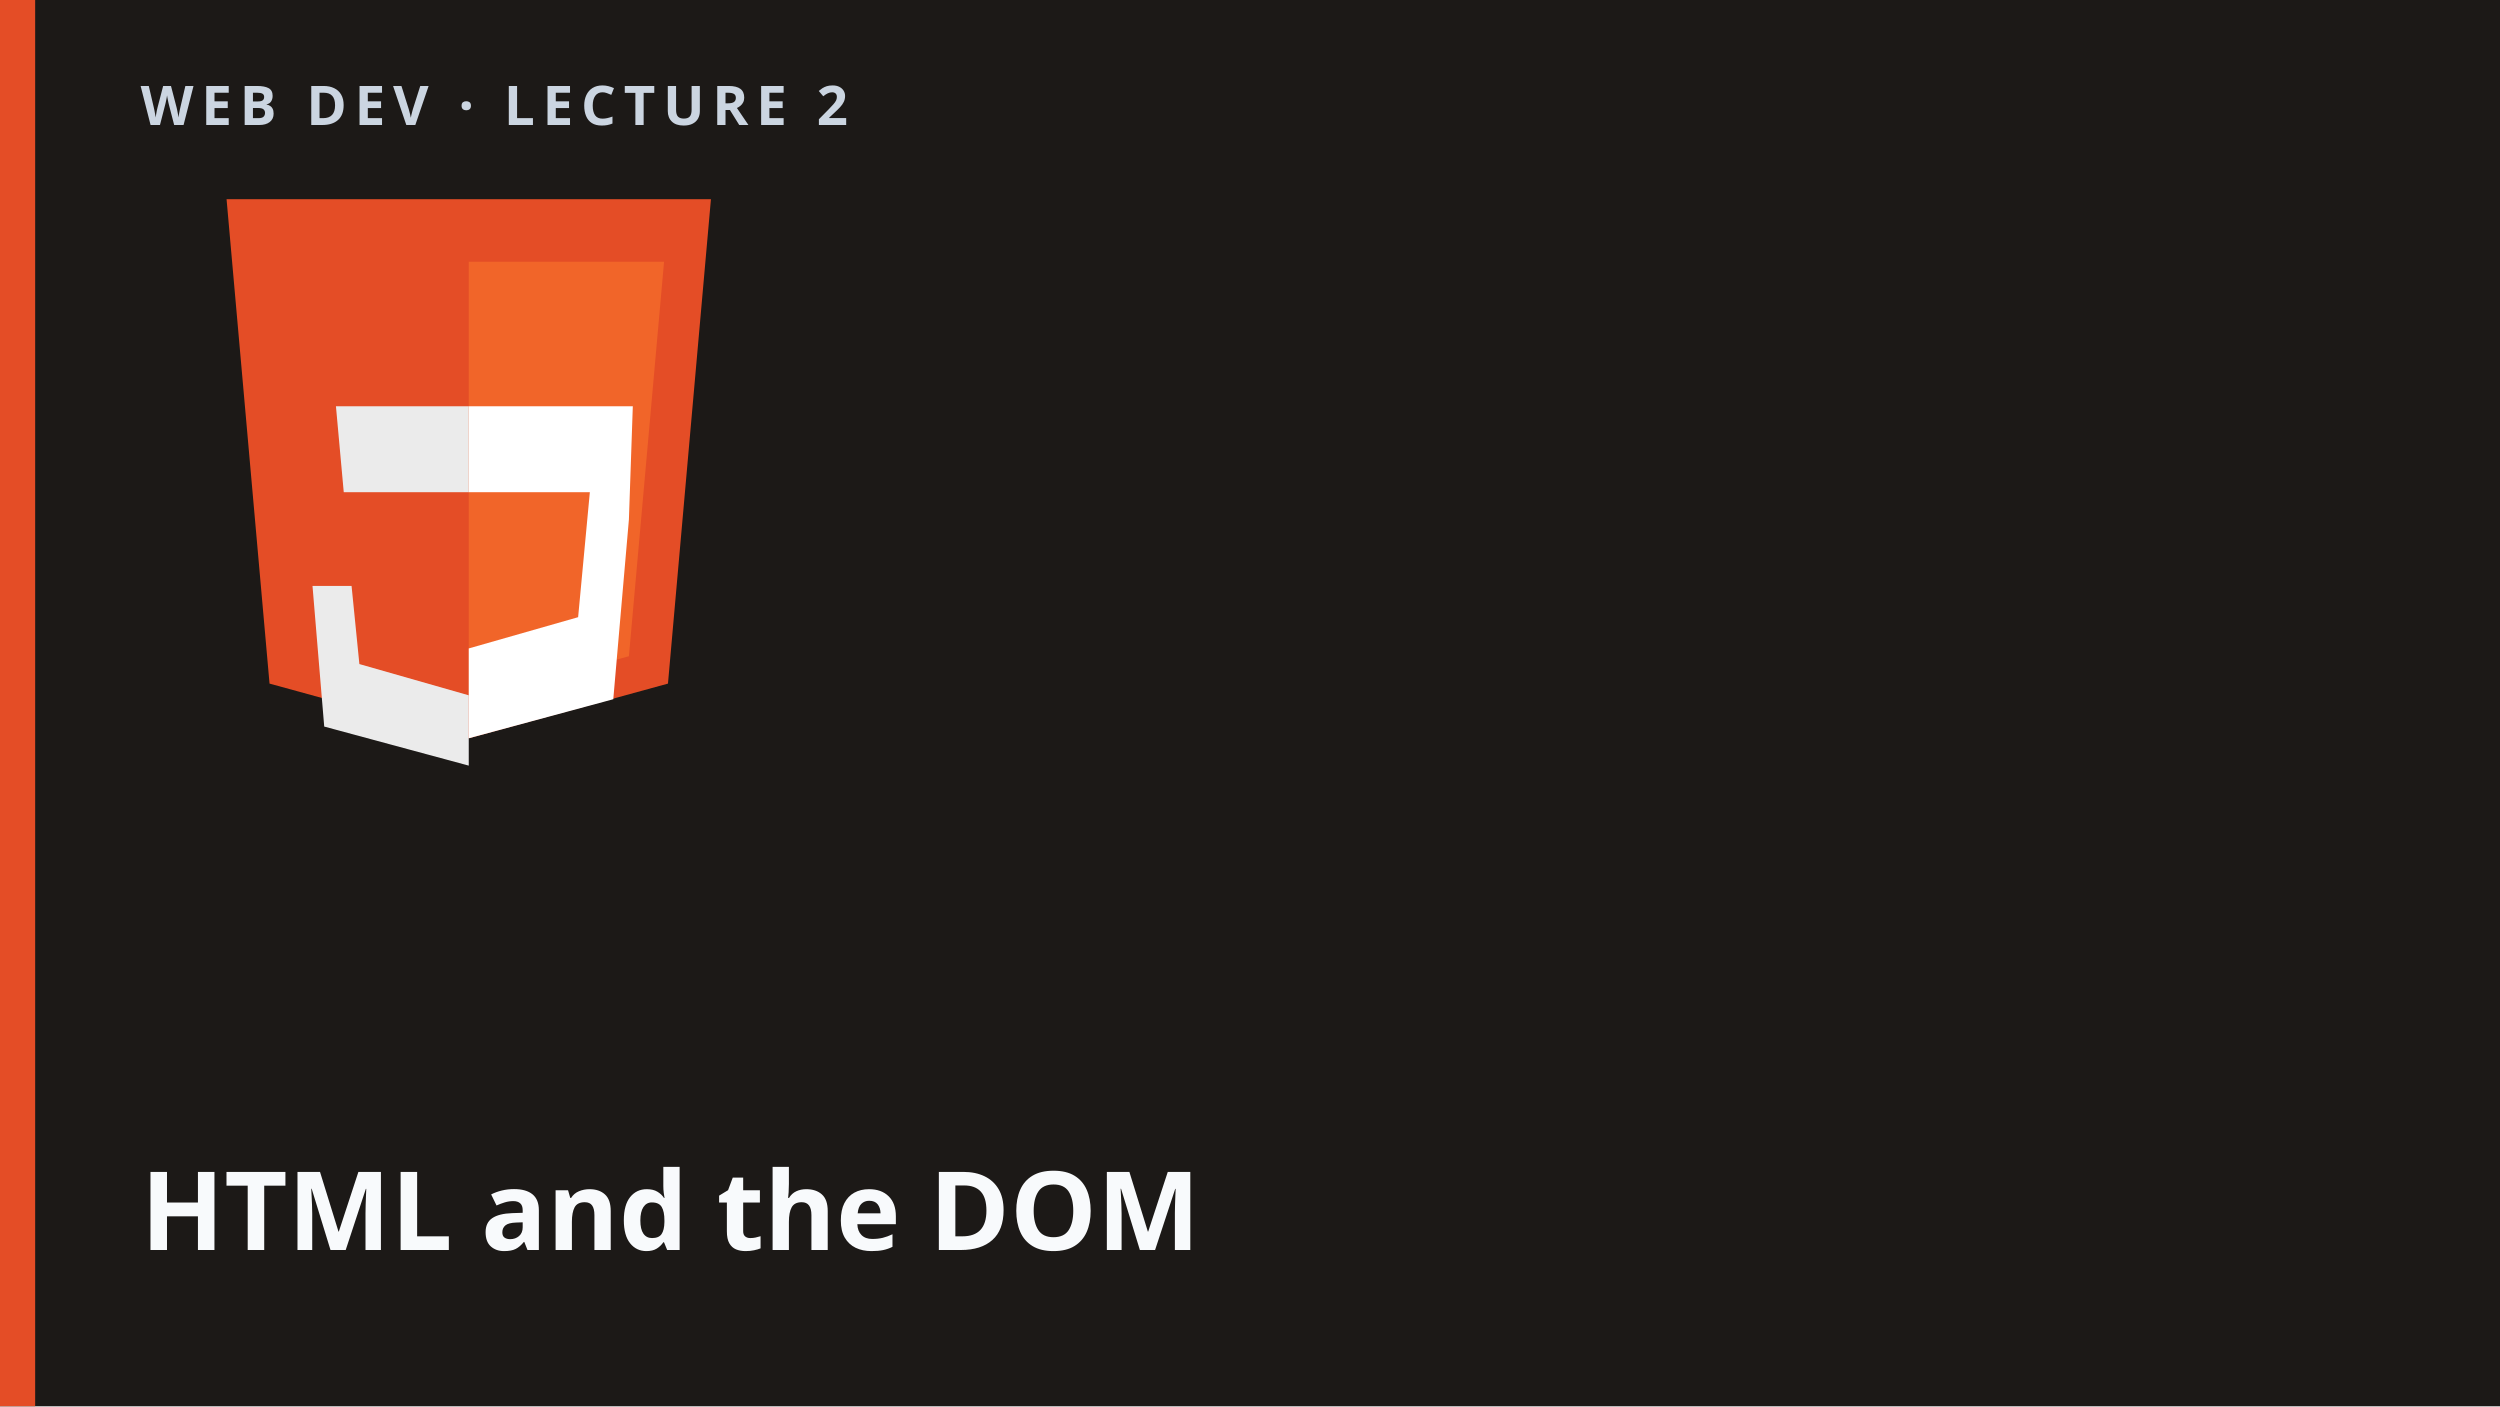
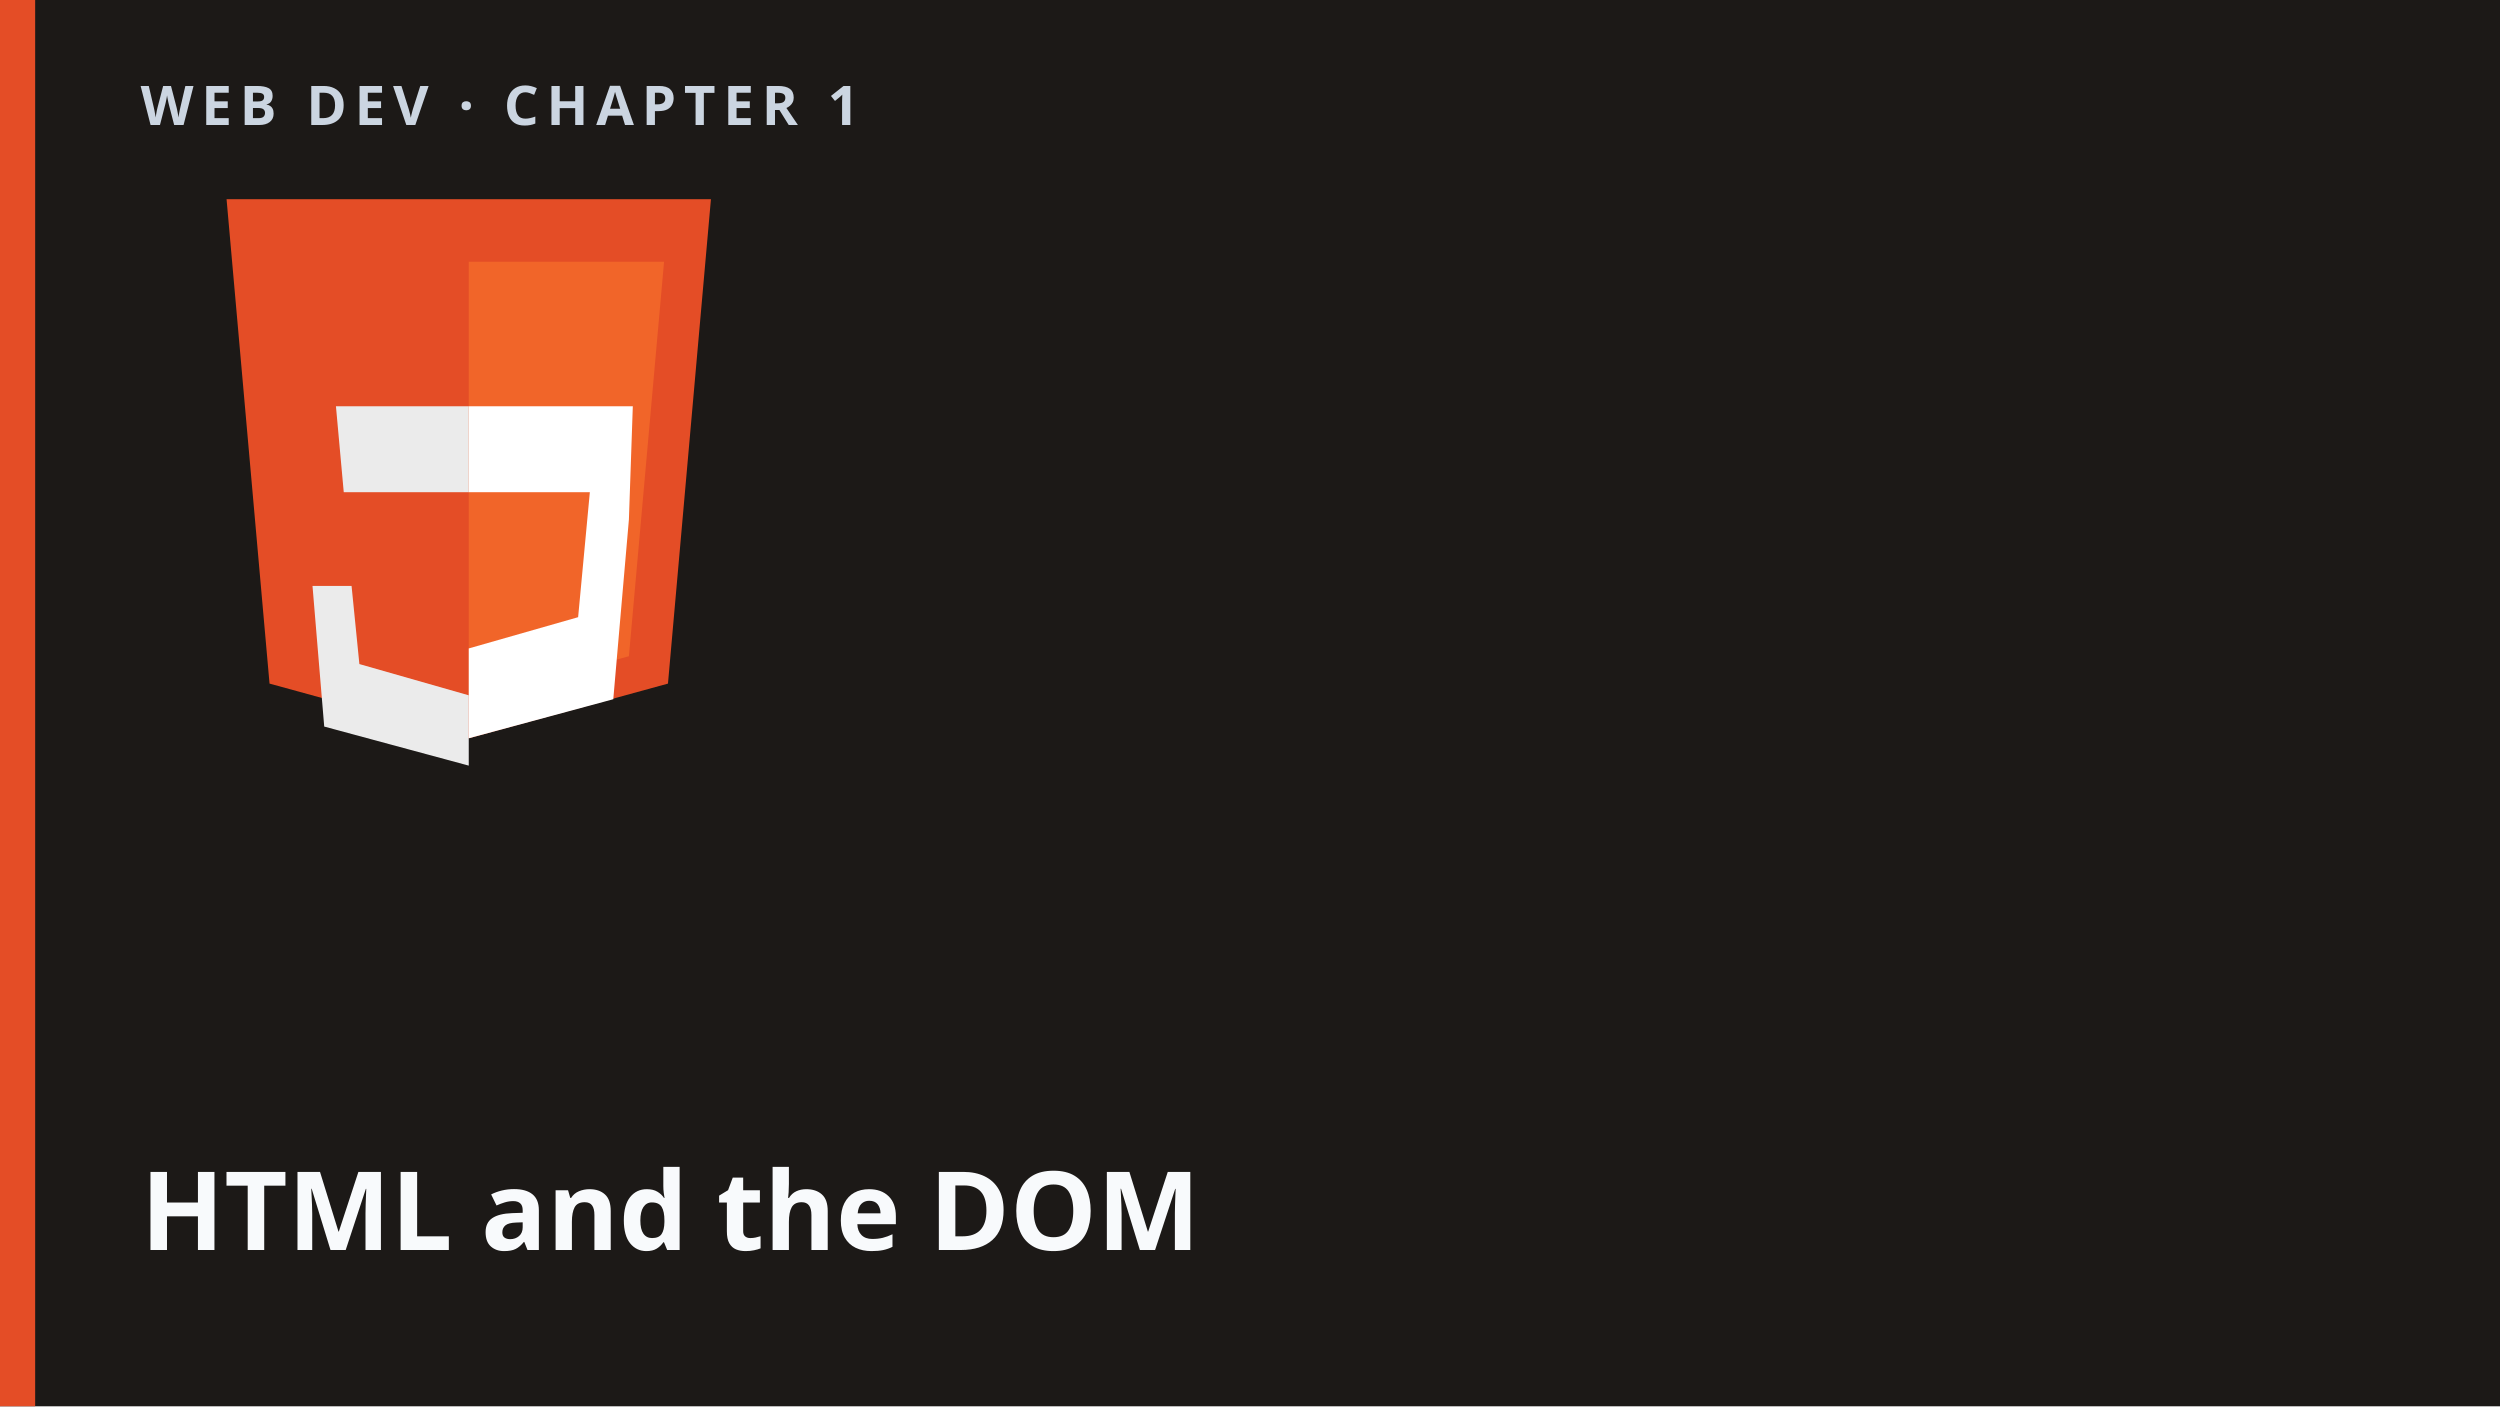
<svg xmlns="http://www.w3.org/2000/svg" viewBox="0 0 1280 720" role="img" aria-labelledby="title">
  <rect width="1280" height="720" fill="#1C1917" />
  <rect x="0" y="0" width="18" height="720" fill="#E44D26" />
-   <text x="72" y="64" fill="#CBD5E1" font-family="ui-sans-serif, system-ui, sans-serif" font-size="28" font-weight="700" letter-spacing="4">WEB DEV · LECTURE 2</text>
+   <text x="72" y="64" fill="#CBD5E1" font-family="ui-sans-serif, system-ui, sans-serif" font-size="28" font-weight="700" letter-spacing="4">WEB DEV · CHAPTER 1</text>
  <g transform="translate(80 90)">
    <path d="M36 12h248l-22 248-102 28-102-28L36 12z" fill="#E44D26" />
    <path d="M160 32v236l82-22 18-202H160z" fill="#F16529" />
    <path d="M160 118H92l4 44h64V118zm0 148-56-16-4-40H80l6 72 74 20V266z" fill="#EBEBEB" />
    <path d="M160 118v44h62l-6 64-56 16v46l74-20 8-92 2-58H160z" fill="#fff" />
  </g>
  <text x="72" y="640" fill="#F8FAFC" font-family="ui-sans-serif, system-ui, sans-serif" font-size="56" font-weight="800">HTML and the DOM</text>
</svg>
